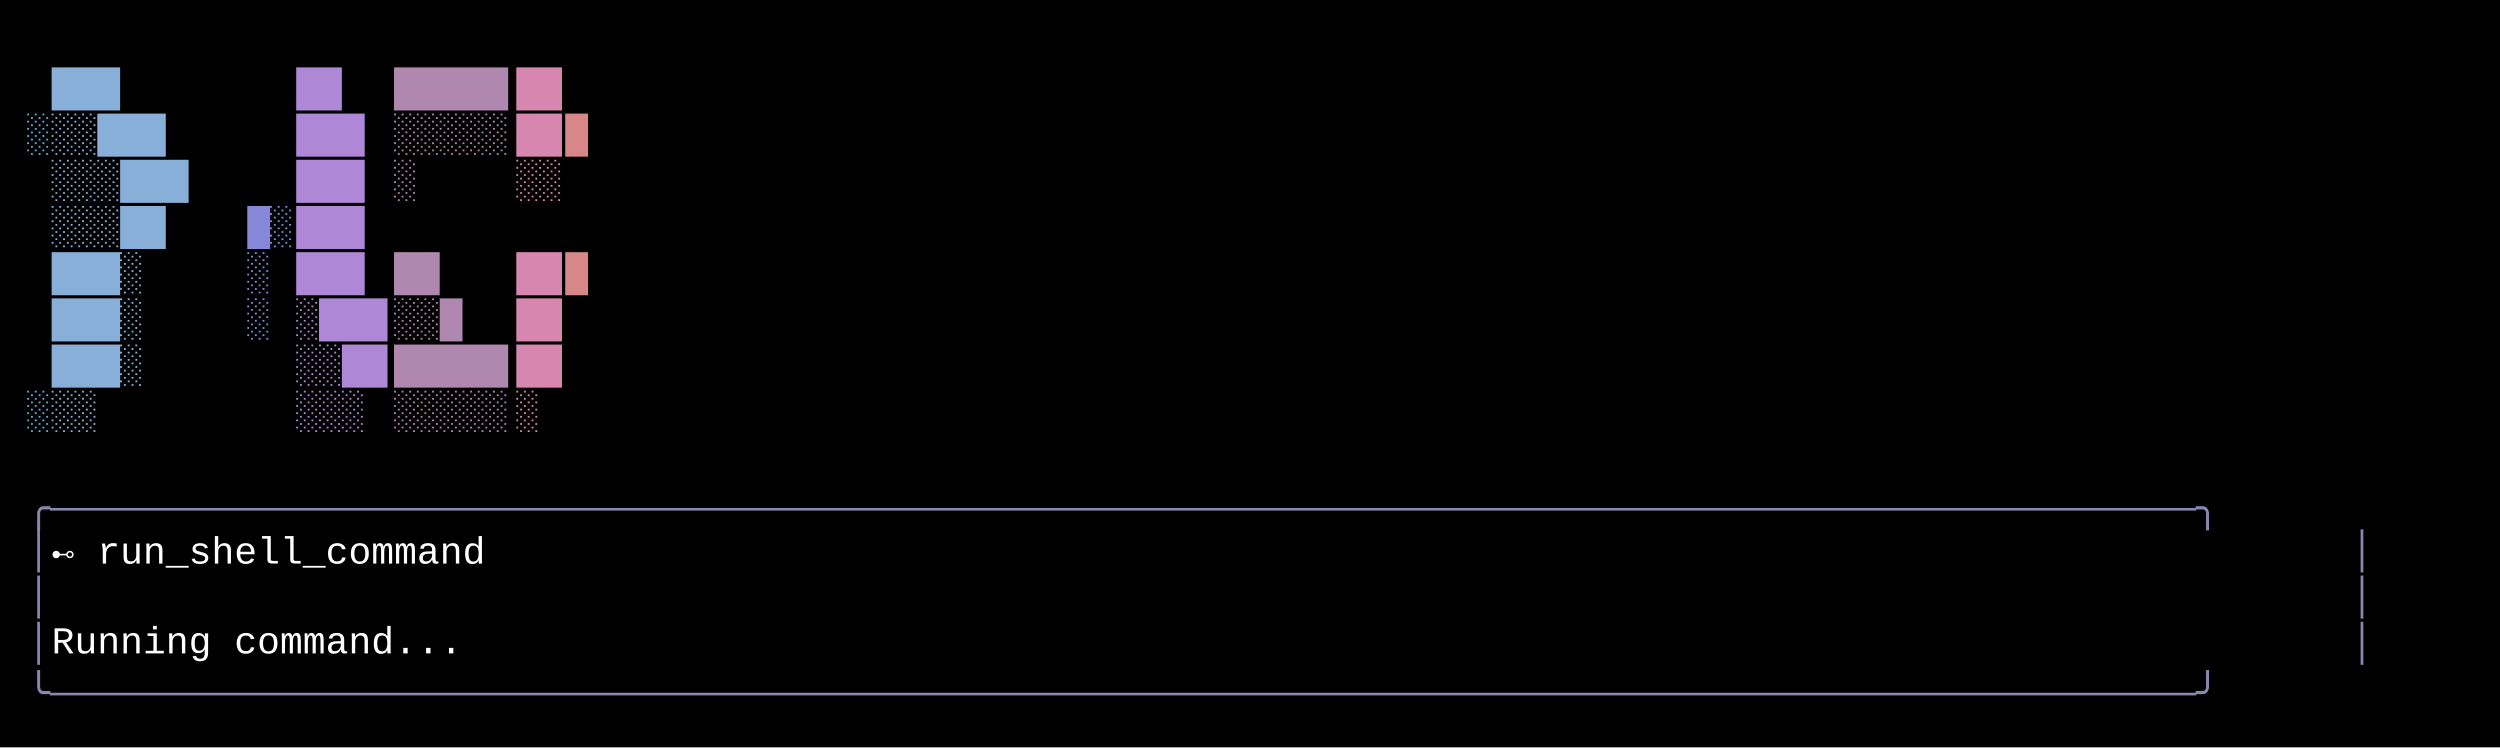
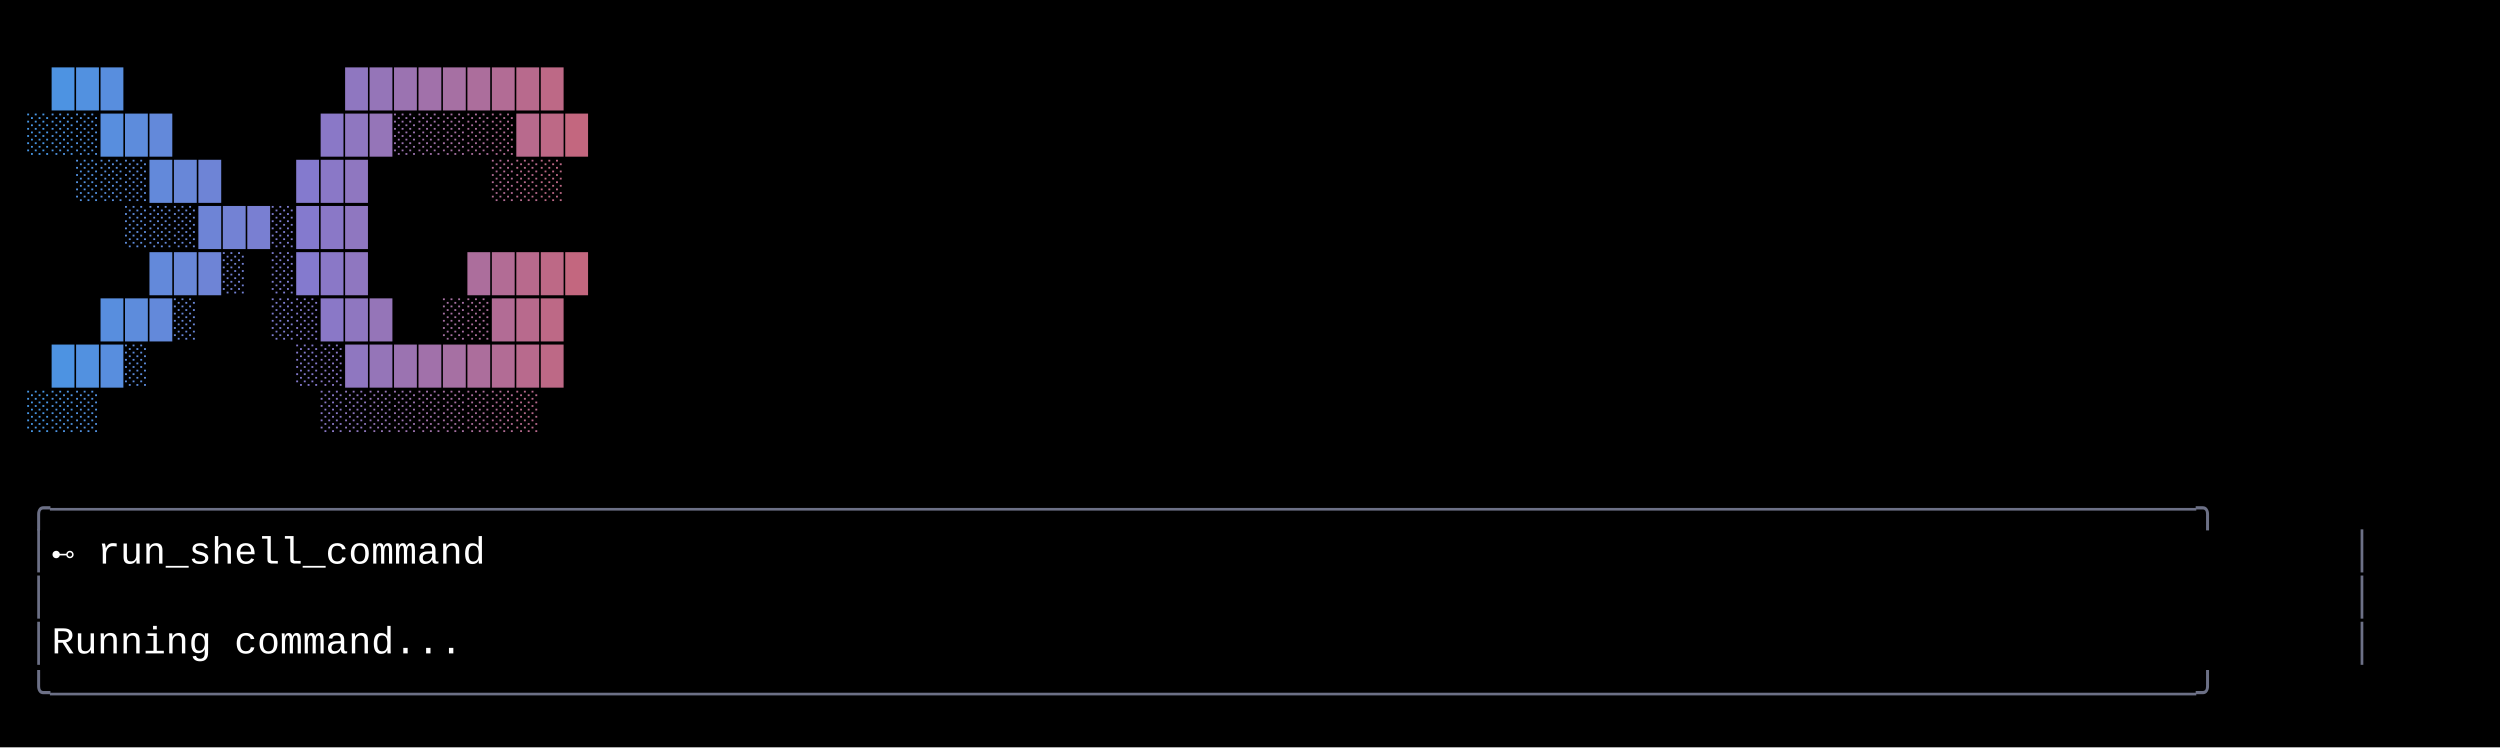
<svg xmlns="http://www.w3.org/2000/svg" width="920" height="275" viewBox="0 0 920 275">
  <style>
    text { font-family: Consolas, "Courier New", monospace; font-size: 14px; dominant-baseline: text-before-edge; white-space: pre; }
  </style>
  <rect width="920" height="275" fill="#000000" />
  <g transform="translate(10, 10)">
-     <text x="9" y="19" fill="#87afd7" textLength="72" lengthAdjust="spacingAndGlyphs">███     </text>
-     <text x="99" y="19" fill="#af87d7" textLength="36" lengthAdjust="spacingAndGlyphs">  ██</text>
-     <text x="135" y="19" fill="#af87af" textLength="45" lengthAdjust="spacingAndGlyphs">█████</text>
-     <text x="180" y="19" fill="#d787af" textLength="18" lengthAdjust="spacingAndGlyphs">██</text>
-     <text x="0" y="36" fill="#5fafd7" textLength="9" lengthAdjust="spacingAndGlyphs">░</text>
-     <text x="9" y="36" fill="#87afd7" textLength="72" lengthAdjust="spacingAndGlyphs">░░███   </text>
-     <text x="99" y="36" fill="#af87d7" textLength="36" lengthAdjust="spacingAndGlyphs"> ███</text>
-     <text x="135" y="36" fill="#af87af" textLength="45" lengthAdjust="spacingAndGlyphs">░░░░░</text>
-     <text x="180" y="36" fill="#d787af" textLength="18" lengthAdjust="spacingAndGlyphs">██</text>
-     <text x="198" y="36" fill="#d78787" textLength="9" lengthAdjust="spacingAndGlyphs">█</text>
-     <text x="9" y="53" fill="#87afd7" textLength="72" lengthAdjust="spacingAndGlyphs"> ░░░███ </text>
-     <text x="99" y="53" fill="#af87d7" textLength="36" lengthAdjust="spacingAndGlyphs">███ </text>
-     <text x="135" y="53" fill="#af87af" textLength="45" lengthAdjust="spacingAndGlyphs">    ░</text>
-     <text x="180" y="53" fill="#d787af" textLength="18" lengthAdjust="spacingAndGlyphs">░░</text>
-     <text x="9" y="70" fill="#87afd7" textLength="72" lengthAdjust="spacingAndGlyphs">   ░░░██</text>
-     <text x="81" y="70" fill="#8787d7" textLength="18" lengthAdjust="spacingAndGlyphs">█░</text>
-     <text x="99" y="70" fill="#af87d7" textLength="36" lengthAdjust="spacingAndGlyphs">███ </text>
-     <text x="9" y="87" fill="#87afd7" textLength="72" lengthAdjust="spacingAndGlyphs">    ███░</text>
-     <text x="81" y="87" fill="#8787d7" textLength="18" lengthAdjust="spacingAndGlyphs"> ░</text>
-     <text x="99" y="87" fill="#af87d7" textLength="36" lengthAdjust="spacingAndGlyphs">███ </text>
-     <text x="135" y="87" fill="#af87af" textLength="45" lengthAdjust="spacingAndGlyphs">   ██</text>
-     <text x="180" y="87" fill="#d787af" textLength="18" lengthAdjust="spacingAndGlyphs">██</text>
-     <text x="198" y="87" fill="#d78787" textLength="9" lengthAdjust="spacingAndGlyphs">█</text>
-     <text x="9" y="104" fill="#87afd7" textLength="72" lengthAdjust="spacingAndGlyphs">  ███░  </text>
-     <text x="81" y="104" fill="#8787d7" textLength="18" lengthAdjust="spacingAndGlyphs"> ░</text>
-     <text x="99" y="104" fill="#af87d7" textLength="36" lengthAdjust="spacingAndGlyphs">░███</text>
-     <text x="135" y="104" fill="#af87af" textLength="45" lengthAdjust="spacingAndGlyphs">  ░░█</text>
-     <text x="180" y="104" fill="#d787af" textLength="18" lengthAdjust="spacingAndGlyphs">██</text>
-     <text x="9" y="121" fill="#87afd7" textLength="72" lengthAdjust="spacingAndGlyphs">███░    </text>
-     <text x="99" y="121" fill="#af87d7" textLength="36" lengthAdjust="spacingAndGlyphs">░░██</text>
-     <text x="135" y="121" fill="#af87af" textLength="45" lengthAdjust="spacingAndGlyphs">█████</text>
-     <text x="180" y="121" fill="#d787af" textLength="18" lengthAdjust="spacingAndGlyphs">██</text>
-     <text x="0" y="138" fill="#5fafd7" textLength="9" lengthAdjust="spacingAndGlyphs">░</text>
-     <text x="9" y="138" fill="#87afd7" textLength="72" lengthAdjust="spacingAndGlyphs">░░      </text>
-     <text x="99" y="138" fill="#af87d7" textLength="36" lengthAdjust="spacingAndGlyphs"> ░░░</text>
-     <text x="135" y="138" fill="#af87af" textLength="45" lengthAdjust="spacingAndGlyphs">░░░░░</text>
-     <text x="180" y="138" fill="#d787af" textLength="18" lengthAdjust="spacingAndGlyphs">░ </text>
-     <text x="0" y="172" fill="#8787af" textLength="864" lengthAdjust="spacingAndGlyphs">╭──────────────────────────────────────────────────────────────────────────────────────────────╮</text>
-     <text x="0" y="189" fill="#8787af" textLength="9" lengthAdjust="spacingAndGlyphs">│</text>
+     <text x="9" y="19" fill="#4d93e2" textLength="9" lengthAdjust="spacingAndGlyphs">█</text>
+     <text x="18" y="19" fill="#5291e0" textLength="9" lengthAdjust="spacingAndGlyphs">█</text>
+     <text x="27" y="19" fill="#588ede" textLength="9" lengthAdjust="spacingAndGlyphs">█</text>
+     <text x="117" y="19" fill="#8f77c0" textLength="9" lengthAdjust="spacingAndGlyphs">█</text>
+     <text x="126" y="19" fill="#9575b8" textLength="9" lengthAdjust="spacingAndGlyphs">█</text>
+     <text x="135" y="19" fill="#9b73b1" textLength="9" lengthAdjust="spacingAndGlyphs">█</text>
+     <text x="144" y="19" fill="#a171aa" textLength="9" lengthAdjust="spacingAndGlyphs">█</text>
+     <text x="153" y="19" fill="#a670a3" textLength="9" lengthAdjust="spacingAndGlyphs">█</text>
+     <text x="162" y="19" fill="#ac6e9c" textLength="9" lengthAdjust="spacingAndGlyphs">█</text>
+     <text x="171" y="19" fill="#b26c95" textLength="9" lengthAdjust="spacingAndGlyphs">█</text>
+     <text x="180" y="19" fill="#b86a8d" textLength="9" lengthAdjust="spacingAndGlyphs">█</text>
+     <text x="189" y="19" fill="#bd6986" textLength="9" lengthAdjust="spacingAndGlyphs">█</text>
+     <text x="0" y="36" fill="#4796e4" textLength="9" lengthAdjust="spacingAndGlyphs">░</text>
+     <text x="9" y="36" fill="#4d93e2" textLength="9" lengthAdjust="spacingAndGlyphs">░</text>
+     <text x="18" y="36" fill="#5291e0" textLength="9" lengthAdjust="spacingAndGlyphs">░</text>
+     <text x="27" y="36" fill="#588ede" textLength="9" lengthAdjust="spacingAndGlyphs">█</text>
+     <text x="36" y="36" fill="#5d8cdc" textLength="9" lengthAdjust="spacingAndGlyphs">█</text>
+     <text x="45" y="36" fill="#6389da" textLength="9" lengthAdjust="spacingAndGlyphs">█</text>
+     <text x="108" y="36" fill="#8a78c7" textLength="9" lengthAdjust="spacingAndGlyphs">█</text>
+     <text x="117" y="36" fill="#8f77c0" textLength="9" lengthAdjust="spacingAndGlyphs">█</text>
+     <text x="126" y="36" fill="#9575b8" textLength="9" lengthAdjust="spacingAndGlyphs">█</text>
+     <text x="135" y="36" fill="#9b73b1" textLength="9" lengthAdjust="spacingAndGlyphs">░</text>
+     <text x="144" y="36" fill="#a171aa" textLength="9" lengthAdjust="spacingAndGlyphs">░</text>
+     <text x="153" y="36" fill="#a670a3" textLength="9" lengthAdjust="spacingAndGlyphs">░</text>
+     <text x="162" y="36" fill="#ac6e9c" textLength="9" lengthAdjust="spacingAndGlyphs">░</text>
+     <text x="171" y="36" fill="#b26c95" textLength="9" lengthAdjust="spacingAndGlyphs">░</text>
+     <text x="180" y="36" fill="#b86a8d" textLength="9" lengthAdjust="spacingAndGlyphs">█</text>
+     <text x="189" y="36" fill="#bd6986" textLength="9" lengthAdjust="spacingAndGlyphs">█</text>
+     <text x="198" y="36" fill="#c3677f" textLength="9" lengthAdjust="spacingAndGlyphs">█</text>
+     <text x="18" y="53" fill="#5291e0" textLength="9" lengthAdjust="spacingAndGlyphs">░</text>
+     <text x="27" y="53" fill="#588ede" textLength="9" lengthAdjust="spacingAndGlyphs">░</text>
+     <text x="36" y="53" fill="#5d8cdc" textLength="9" lengthAdjust="spacingAndGlyphs">░</text>
+     <text x="45" y="53" fill="#6389da" textLength="9" lengthAdjust="spacingAndGlyphs">█</text>
+     <text x="54" y="53" fill="#6887d8" textLength="9" lengthAdjust="spacingAndGlyphs">█</text>
+     <text x="63" y="53" fill="#6e84d6" textLength="9" lengthAdjust="spacingAndGlyphs">█</text>
+     <text x="99" y="53" fill="#847ace" textLength="9" lengthAdjust="spacingAndGlyphs">█</text>
+     <text x="108" y="53" fill="#8a78c7" textLength="9" lengthAdjust="spacingAndGlyphs">█</text>
+     <text x="117" y="53" fill="#8f77c0" textLength="9" lengthAdjust="spacingAndGlyphs">█</text>
+     <text x="171" y="53" fill="#b26c95" textLength="9" lengthAdjust="spacingAndGlyphs">░</text>
+     <text x="180" y="53" fill="#b86a8d" textLength="9" lengthAdjust="spacingAndGlyphs">░</text>
+     <text x="189" y="53" fill="#bd6986" textLength="9" lengthAdjust="spacingAndGlyphs">░</text>
+     <text x="36" y="70" fill="#5d8cdc" textLength="9" lengthAdjust="spacingAndGlyphs">░</text>
+     <text x="45" y="70" fill="#6389da" textLength="9" lengthAdjust="spacingAndGlyphs">░</text>
+     <text x="54" y="70" fill="#6887d8" textLength="9" lengthAdjust="spacingAndGlyphs">░</text>
+     <text x="63" y="70" fill="#6e84d6" textLength="9" lengthAdjust="spacingAndGlyphs">█</text>
+     <text x="72" y="70" fill="#7382d4" textLength="9" lengthAdjust="spacingAndGlyphs">█</text>
+     <text x="81" y="70" fill="#797fd2" textLength="9" lengthAdjust="spacingAndGlyphs">█</text>
+     <text x="90" y="70" fill="#7e7dd0" textLength="9" lengthAdjust="spacingAndGlyphs">░</text>
+     <text x="99" y="70" fill="#847ace" textLength="9" lengthAdjust="spacingAndGlyphs">█</text>
+     <text x="108" y="70" fill="#8a78c7" textLength="9" lengthAdjust="spacingAndGlyphs">█</text>
+     <text x="117" y="70" fill="#8f77c0" textLength="9" lengthAdjust="spacingAndGlyphs">█</text>
+     <text x="45" y="87" fill="#6389da" textLength="9" lengthAdjust="spacingAndGlyphs">█</text>
+     <text x="54" y="87" fill="#6887d8" textLength="9" lengthAdjust="spacingAndGlyphs">█</text>
+     <text x="63" y="87" fill="#6e84d6" textLength="9" lengthAdjust="spacingAndGlyphs">█</text>
+     <text x="72" y="87" fill="#7382d4" textLength="9" lengthAdjust="spacingAndGlyphs">░</text>
+     <text x="90" y="87" fill="#7e7dd0" textLength="9" lengthAdjust="spacingAndGlyphs">░</text>
+     <text x="99" y="87" fill="#847ace" textLength="9" lengthAdjust="spacingAndGlyphs">█</text>
+     <text x="108" y="87" fill="#8a78c7" textLength="9" lengthAdjust="spacingAndGlyphs">█</text>
+     <text x="117" y="87" fill="#8f77c0" textLength="9" lengthAdjust="spacingAndGlyphs">█</text>
+     <text x="162" y="87" fill="#ac6e9c" textLength="9" lengthAdjust="spacingAndGlyphs">█</text>
+     <text x="171" y="87" fill="#b26c95" textLength="9" lengthAdjust="spacingAndGlyphs">█</text>
+     <text x="180" y="87" fill="#b86a8d" textLength="9" lengthAdjust="spacingAndGlyphs">█</text>
+     <text x="189" y="87" fill="#bd6986" textLength="9" lengthAdjust="spacingAndGlyphs">█</text>
+     <text x="198" y="87" fill="#c3677f" textLength="9" lengthAdjust="spacingAndGlyphs">█</text>
+     <text x="27" y="104" fill="#588ede" textLength="9" lengthAdjust="spacingAndGlyphs">█</text>
+     <text x="36" y="104" fill="#5d8cdc" textLength="9" lengthAdjust="spacingAndGlyphs">█</text>
+     <text x="45" y="104" fill="#6389da" textLength="9" lengthAdjust="spacingAndGlyphs">█</text>
+     <text x="54" y="104" fill="#6887d8" textLength="9" lengthAdjust="spacingAndGlyphs">░</text>
+     <text x="90" y="104" fill="#7e7dd0" textLength="9" lengthAdjust="spacingAndGlyphs">░</text>
+     <text x="99" y="104" fill="#847ace" textLength="9" lengthAdjust="spacingAndGlyphs">░</text>
+     <text x="108" y="104" fill="#8a78c7" textLength="9" lengthAdjust="spacingAndGlyphs">█</text>
+     <text x="117" y="104" fill="#8f77c0" textLength="9" lengthAdjust="spacingAndGlyphs">█</text>
+     <text x="126" y="104" fill="#9575b8" textLength="9" lengthAdjust="spacingAndGlyphs">█</text>
+     <text x="153" y="104" fill="#a670a3" textLength="9" lengthAdjust="spacingAndGlyphs">░</text>
+     <text x="162" y="104" fill="#ac6e9c" textLength="9" lengthAdjust="spacingAndGlyphs">░</text>
+     <text x="171" y="104" fill="#b26c95" textLength="9" lengthAdjust="spacingAndGlyphs">█</text>
+     <text x="180" y="104" fill="#b86a8d" textLength="9" lengthAdjust="spacingAndGlyphs">█</text>
+     <text x="189" y="104" fill="#bd6986" textLength="9" lengthAdjust="spacingAndGlyphs">█</text>
+     <text x="9" y="121" fill="#4d93e2" textLength="9" lengthAdjust="spacingAndGlyphs">█</text>
+     <text x="18" y="121" fill="#5291e0" textLength="9" lengthAdjust="spacingAndGlyphs">█</text>
+     <text x="27" y="121" fill="#588ede" textLength="9" lengthAdjust="spacingAndGlyphs">█</text>
+     <text x="36" y="121" fill="#5d8cdc" textLength="9" lengthAdjust="spacingAndGlyphs">░</text>
+     <text x="99" y="121" fill="#847ace" textLength="9" lengthAdjust="spacingAndGlyphs">░</text>
+     <text x="108" y="121" fill="#8a78c7" textLength="9" lengthAdjust="spacingAndGlyphs">░</text>
+     <text x="117" y="121" fill="#8f77c0" textLength="9" lengthAdjust="spacingAndGlyphs">█</text>
+     <text x="126" y="121" fill="#9575b8" textLength="9" lengthAdjust="spacingAndGlyphs">█</text>
+     <text x="135" y="121" fill="#9b73b1" textLength="9" lengthAdjust="spacingAndGlyphs">█</text>
+     <text x="144" y="121" fill="#a171aa" textLength="9" lengthAdjust="spacingAndGlyphs">█</text>
+     <text x="153" y="121" fill="#a670a3" textLength="9" lengthAdjust="spacingAndGlyphs">█</text>
+     <text x="162" y="121" fill="#ac6e9c" textLength="9" lengthAdjust="spacingAndGlyphs">█</text>
+     <text x="171" y="121" fill="#b26c95" textLength="9" lengthAdjust="spacingAndGlyphs">█</text>
+     <text x="180" y="121" fill="#b86a8d" textLength="9" lengthAdjust="spacingAndGlyphs">█</text>
+     <text x="189" y="121" fill="#bd6986" textLength="9" lengthAdjust="spacingAndGlyphs">█</text>
+     <text x="0" y="138" fill="#4796e4" textLength="9" lengthAdjust="spacingAndGlyphs">░</text>
+     <text x="9" y="138" fill="#4d93e2" textLength="9" lengthAdjust="spacingAndGlyphs">░</text>
+     <text x="18" y="138" fill="#5291e0" textLength="9" lengthAdjust="spacingAndGlyphs">░</text>
+     <text x="108" y="138" fill="#8a78c7" textLength="9" lengthAdjust="spacingAndGlyphs">░</text>
+     <text x="117" y="138" fill="#8f77c0" textLength="9" lengthAdjust="spacingAndGlyphs">░</text>
+     <text x="126" y="138" fill="#9575b8" textLength="9" lengthAdjust="spacingAndGlyphs">░</text>
+     <text x="135" y="138" fill="#9b73b1" textLength="9" lengthAdjust="spacingAndGlyphs">░</text>
+     <text x="144" y="138" fill="#a171aa" textLength="9" lengthAdjust="spacingAndGlyphs">░</text>
+     <text x="153" y="138" fill="#a670a3" textLength="9" lengthAdjust="spacingAndGlyphs">░</text>
+     <text x="162" y="138" fill="#ac6e9c" textLength="9" lengthAdjust="spacingAndGlyphs">░</text>
+     <text x="171" y="138" fill="#b26c95" textLength="9" lengthAdjust="spacingAndGlyphs">░</text>
+     <text x="180" y="138" fill="#b86a8d" textLength="9" lengthAdjust="spacingAndGlyphs">░</text>
+     <text x="0" y="172" fill="#6c7086" textLength="864" lengthAdjust="spacingAndGlyphs">╭──────────────────────────────────────────────────────────────────────────────────────────────╮</text>
+     <text x="0" y="189" fill="#6c7086" textLength="9" lengthAdjust="spacingAndGlyphs">│</text>
    <text x="9" y="189" fill="#ffffff" textLength="846" lengthAdjust="spacingAndGlyphs"> ⊷  run_shell_command                                                                         </text>
-     <text x="855" y="189" fill="#8787af" textLength="9" lengthAdjust="spacingAndGlyphs">│</text>
-     <text x="0" y="206" fill="#8787af" textLength="9" lengthAdjust="spacingAndGlyphs">│</text>
-     <text x="855" y="206" fill="#8787af" textLength="9" lengthAdjust="spacingAndGlyphs">│</text>
-     <text x="0" y="223" fill="#8787af" textLength="9" lengthAdjust="spacingAndGlyphs">│</text>
+     <text x="855" y="189" fill="#6c7086" textLength="9" lengthAdjust="spacingAndGlyphs">│</text>
+     <text x="0" y="206" fill="#6c7086" textLength="9" lengthAdjust="spacingAndGlyphs">│</text>
+     <text x="855" y="206" fill="#6c7086" textLength="9" lengthAdjust="spacingAndGlyphs">│</text>
+     <text x="0" y="223" fill="#6c7086" textLength="9" lengthAdjust="spacingAndGlyphs">│</text>
    <text x="9" y="223" fill="#ffffff" textLength="846" lengthAdjust="spacingAndGlyphs"> Running command...                                                                           </text>
-     <text x="855" y="223" fill="#8787af" textLength="9" lengthAdjust="spacingAndGlyphs">│</text>
-     <text x="0" y="240" fill="#8787af" textLength="864" lengthAdjust="spacingAndGlyphs">╰──────────────────────────────────────────────────────────────────────────────────────────────╯</text>
+     <text x="855" y="223" fill="#6c7086" textLength="9" lengthAdjust="spacingAndGlyphs">│</text>
+     <text x="0" y="240" fill="#6c7086" textLength="864" lengthAdjust="spacingAndGlyphs">╰──────────────────────────────────────────────────────────────────────────────────────────────╯</text>
  </g>
</svg>
